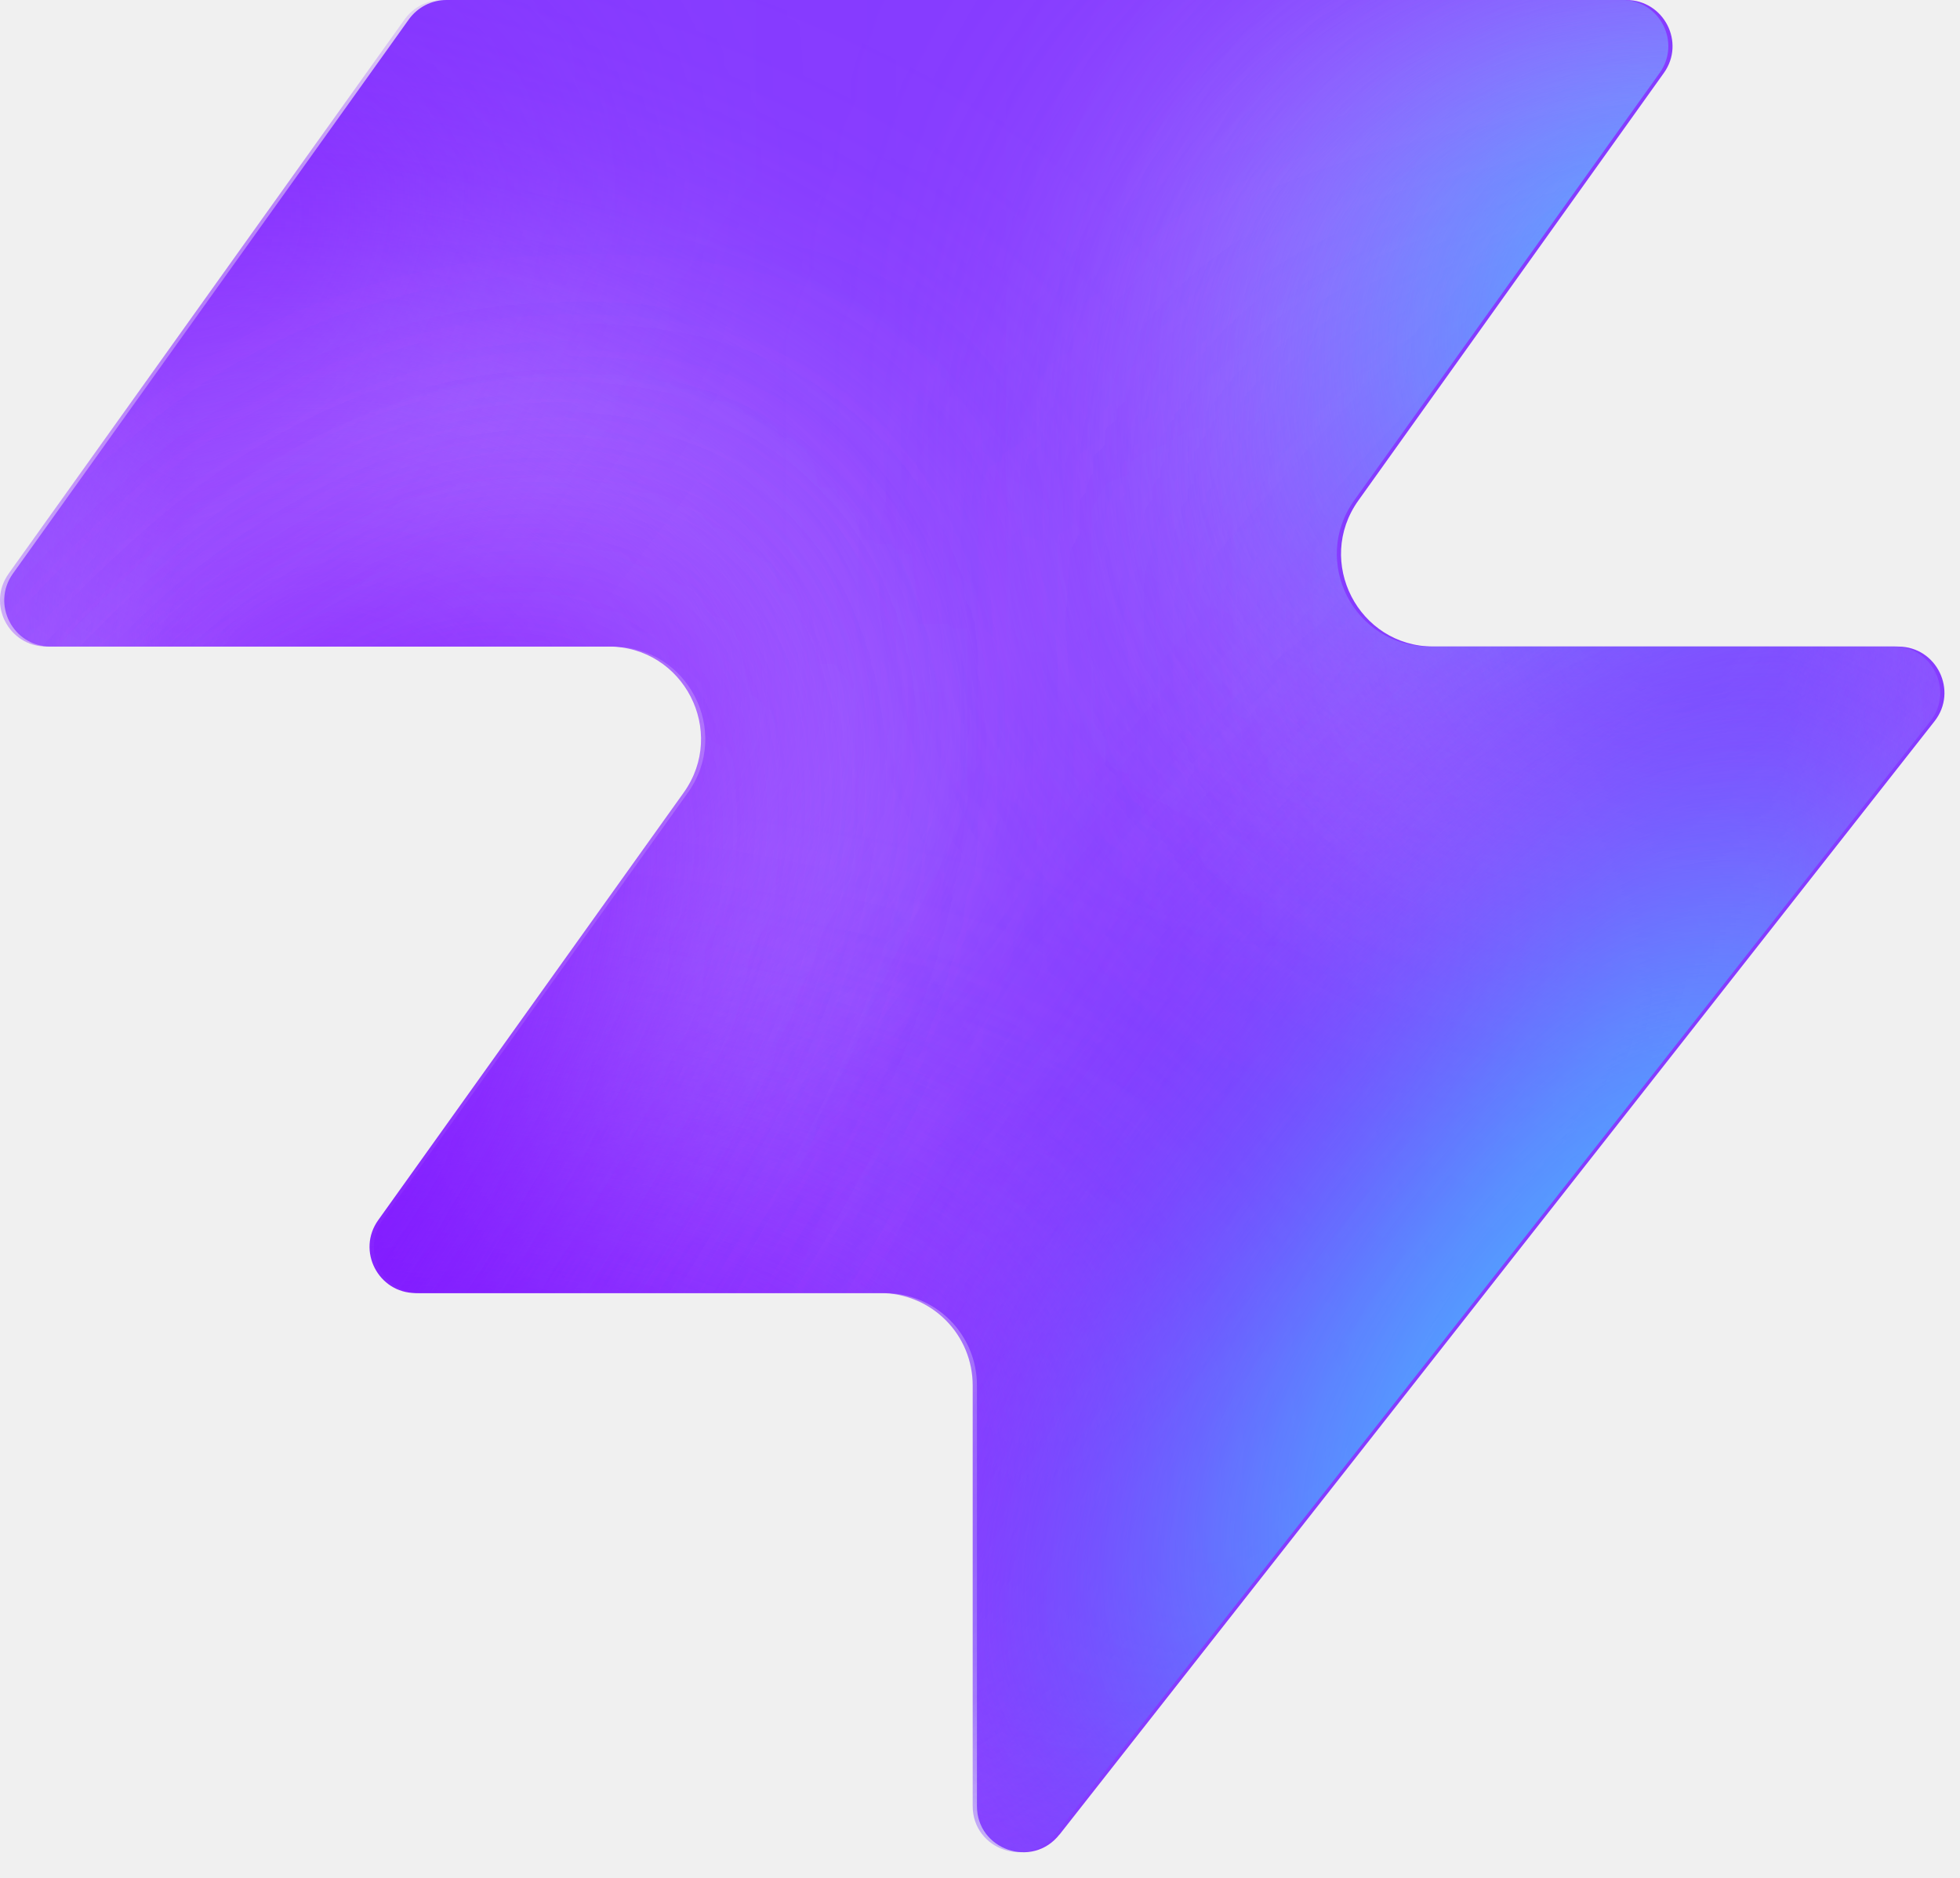
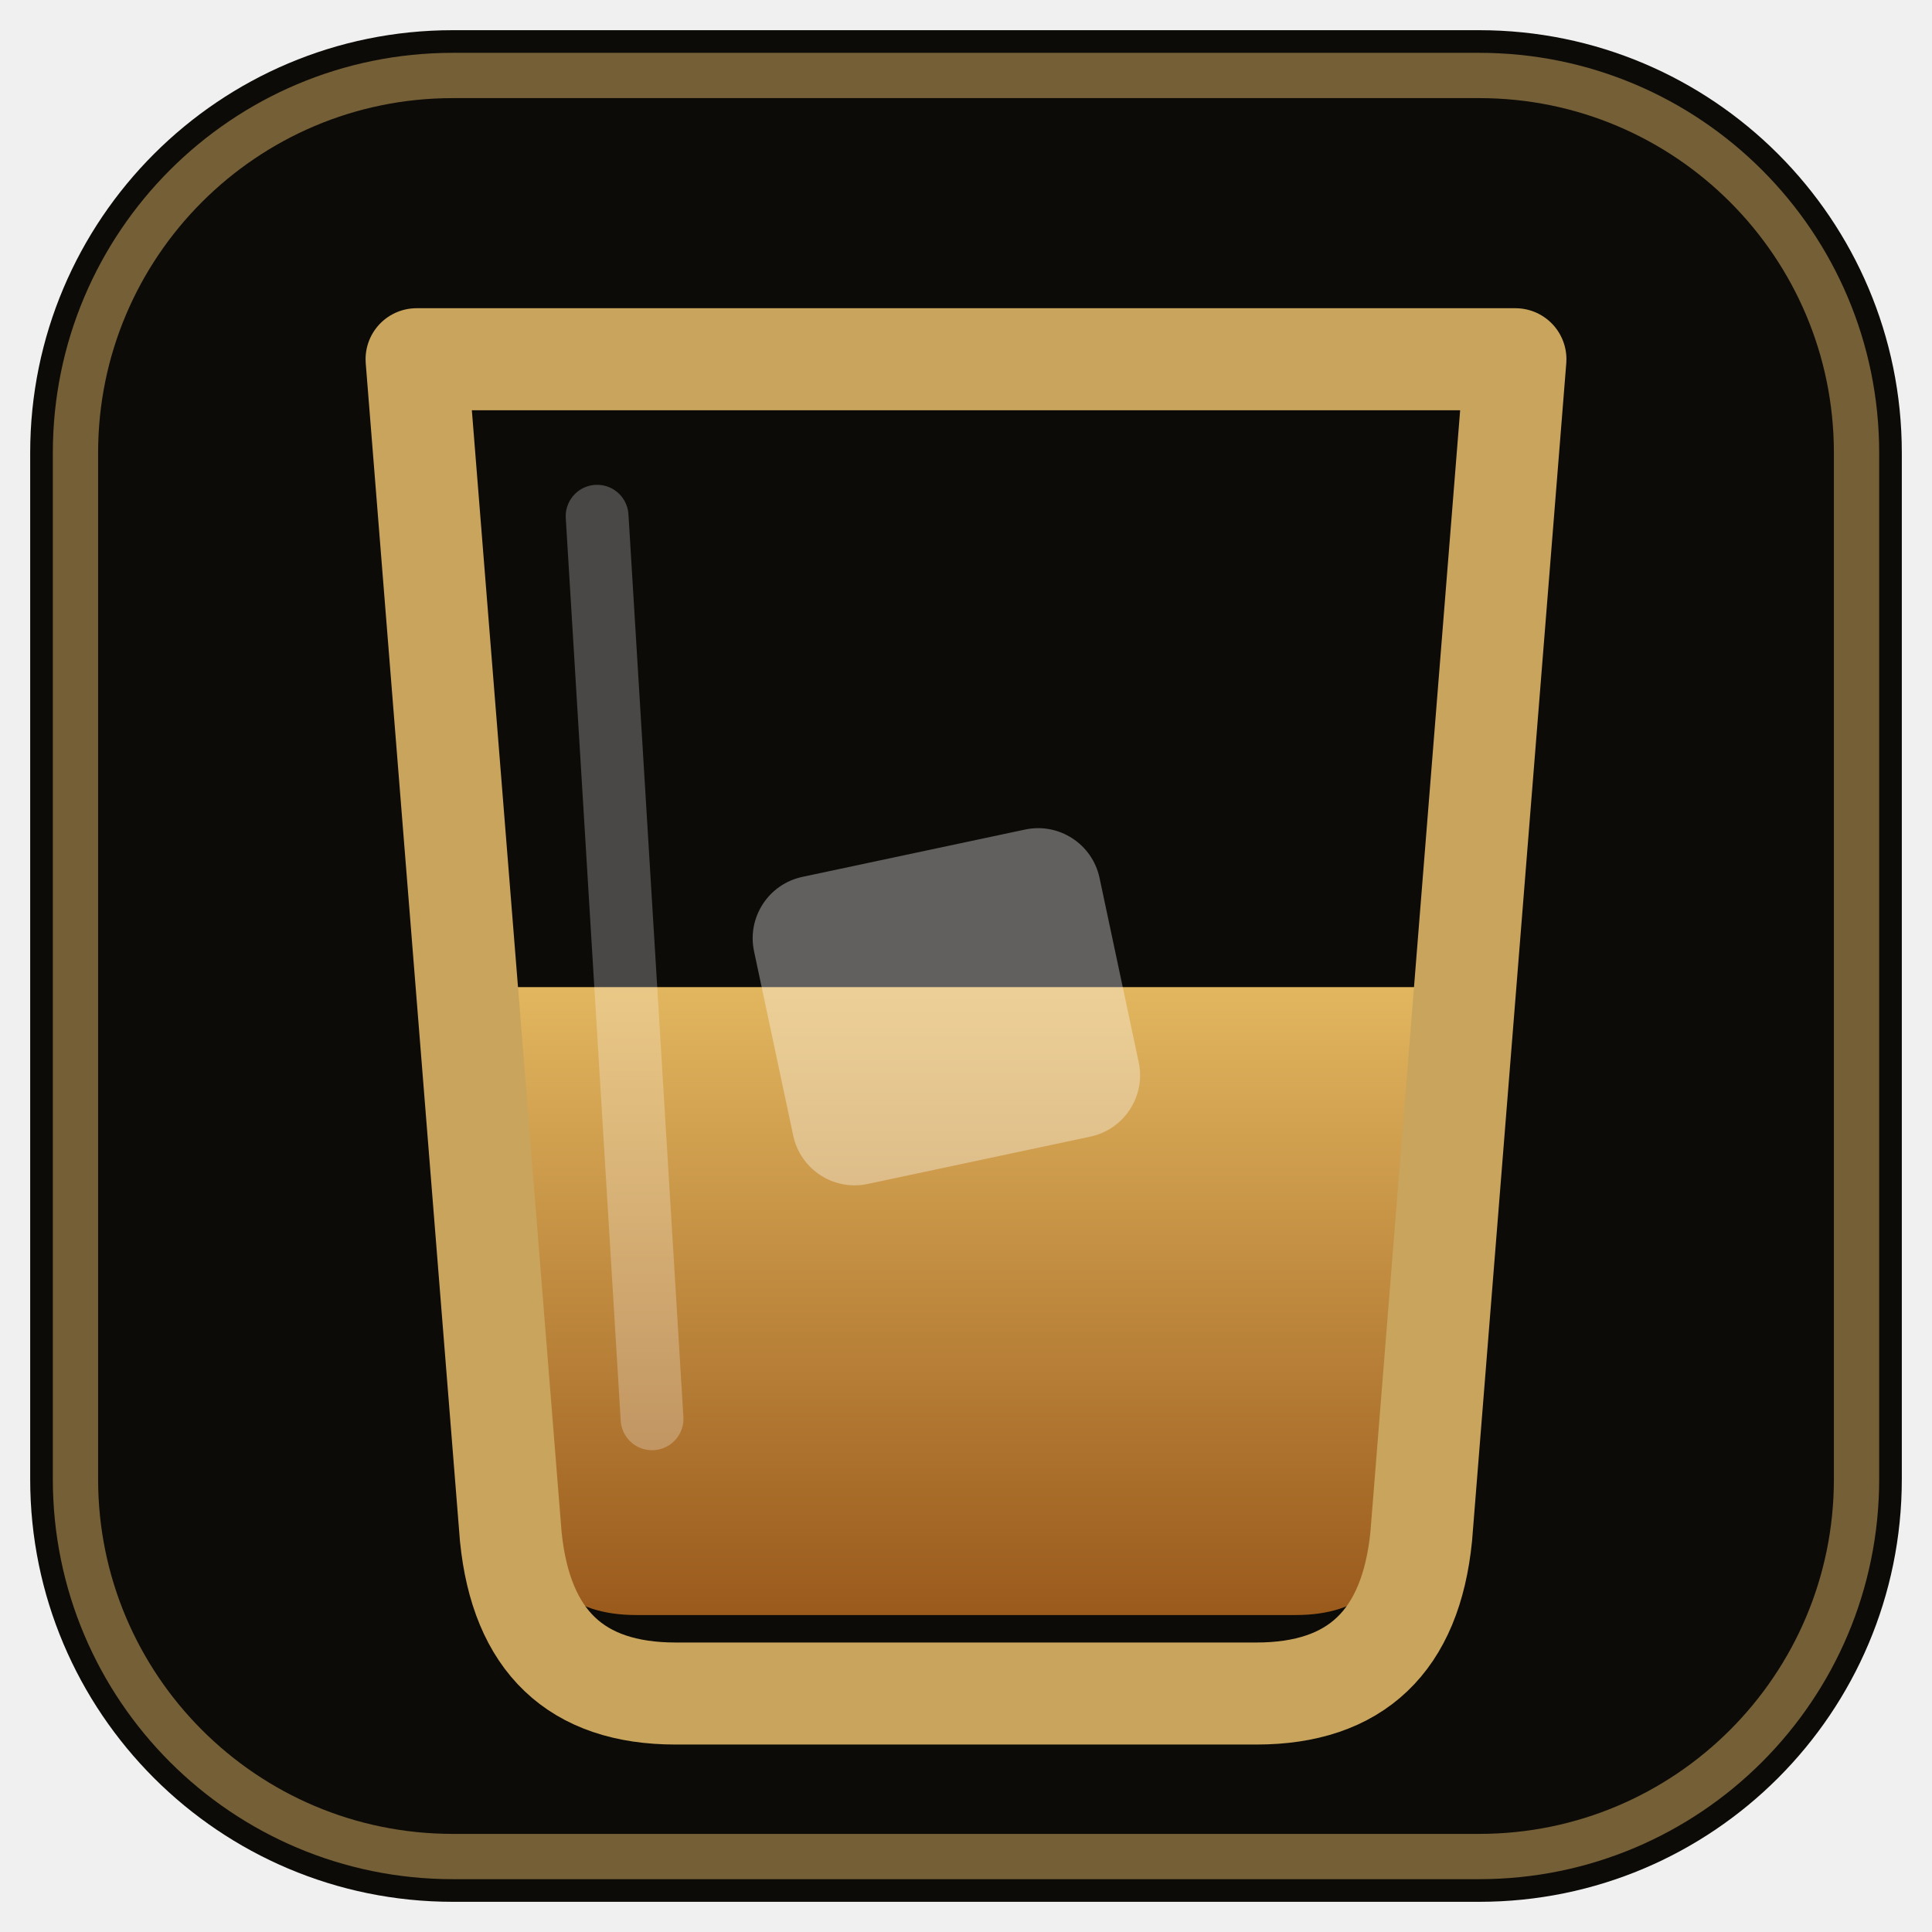
- <svg xmlns="http://www.w3.org/2000/svg" width="48" height="46" fill="none" viewBox="0 0 48 46">
-   <path fill="#863bff" d="M25.946 44.938c-.664.845-2.021.375-2.021-.698V33.937a2.26 2.26 0 0 0-2.262-2.262H10.287c-.92 0-1.456-1.04-.92-1.788l7.48-10.471c1.07-1.497 0-3.578-1.842-3.578H1.237c-.92 0-1.456-1.04-.92-1.788L10.013.474c.214-.297.556-.474.92-.474h28.894c.92 0 1.456 1.04.92 1.788l-7.48 10.471c-1.07 1.498 0 3.579 1.842 3.579h11.377c.943 0 1.473 1.088.89 1.83L25.947 44.94z" style="fill:#863bff;fill:color(display-p3 .525 .23 1);fill-opacity:1" />
-   <mask id="a" width="48" height="46" x="0" y="0" maskUnits="userSpaceOnUse" style="mask-type:alpha">
-     <path fill="#000" d="M25.842 44.938c-.664.844-2.021.375-2.021-.698V33.937a2.26 2.26 0 0 0-2.262-2.262H10.183c-.92 0-1.456-1.04-.92-1.788l7.48-10.471c1.07-1.498 0-3.579-1.842-3.579H1.133c-.92 0-1.456-1.04-.92-1.787L9.91.473c.214-.297.556-.474.92-.474h28.894c.92 0 1.456 1.04.92 1.788l-7.48 10.471c-1.07 1.498 0 3.578 1.842 3.578h11.377c.943 0 1.473 1.088.89 1.832L25.843 44.94z" style="fill:#000;fill-opacity:1" />
-   </mask>
-   <g mask="url(#a)">
-     <g filter="url(#b)">
-       <ellipse cx="5.508" cy="14.704" fill="#ede6ff" rx="5.508" ry="14.704" style="fill:#ede6ff;fill:color(display-p3 .927 .903 1);fill-opacity:1" transform="matrix(.00324 1 1 -.00324 -4.47 31.516)" />
-     </g>
-     <g filter="url(#c)">
-       <ellipse cx="10.399" cy="29.851" fill="#ede6ff" rx="10.399" ry="29.851" style="fill:#ede6ff;fill:color(display-p3 .927 .903 1);fill-opacity:1" transform="matrix(.00324 1 1 -.00324 -39.328 7.883)" />
-     </g>
-     <g filter="url(#d)">
-       <ellipse cx="5.508" cy="30.487" fill="#7e14ff" rx="5.508" ry="30.487" style="fill:#7e14ff;fill:color(display-p3 .492 .077 1);fill-opacity:1" transform="rotate(89.814 -25.913 -14.639)scale(1 -1)" />
-     </g>
-     <g filter="url(#e)">
-       <ellipse cx="5.508" cy="30.599" fill="#7e14ff" rx="5.508" ry="30.599" style="fill:#7e14ff;fill:color(display-p3 .492 .077 1);fill-opacity:1" transform="rotate(89.814 -32.644 -3.334)scale(1 -1)" />
-     </g>
-     <g filter="url(#f)">
-       <ellipse cx="5.508" cy="30.599" fill="#7e14ff" rx="5.508" ry="30.599" style="fill:#7e14ff;fill:color(display-p3 .492 .077 1);fill-opacity:1" transform="matrix(.00324 1 1 -.00324 -34.34 30.47)" />
-     </g>
-     <g filter="url(#g)">
-       <ellipse cx="14.072" cy="22.078" fill="#ede6ff" rx="14.072" ry="22.078" style="fill:#ede6ff;fill:color(display-p3 .927 .903 1);fill-opacity:1" transform="rotate(93.35 24.506 48.493)scale(-1 1)" />
-     </g>
-     <g filter="url(#h)">
-       <ellipse cx="3.47" cy="21.501" fill="#7e14ff" rx="3.47" ry="21.501" style="fill:#7e14ff;fill:color(display-p3 .492 .077 1);fill-opacity:1" transform="rotate(89.009 28.708 47.59)scale(-1 1)" />
-     </g>
-     <g filter="url(#i)">
-       <ellipse cx="3.47" cy="21.501" fill="#7e14ff" rx="3.47" ry="21.501" style="fill:#7e14ff;fill:color(display-p3 .492 .077 1);fill-opacity:1" transform="rotate(89.009 28.708 47.59)scale(-1 1)" />
-     </g>
-     <g filter="url(#j)">
-       <ellipse cx=".387" cy="8.972" fill="#7e14ff" rx="4.407" ry="29.108" style="fill:#7e14ff;fill:color(display-p3 .492 .077 1);fill-opacity:1" transform="rotate(39.51 .387 8.972)" />
-     </g>
-     <g filter="url(#k)">
-       <ellipse cx="47.523" cy="-6.092" fill="#7e14ff" rx="4.407" ry="29.108" style="fill:#7e14ff;fill:color(display-p3 .492 .077 1);fill-opacity:1" transform="rotate(37.892 47.523 -6.092)" />
-     </g>
-     <g filter="url(#l)">
-       <ellipse cx="41.412" cy="6.333" fill="#47bfff" rx="5.971" ry="9.665" style="fill:#47bfff;fill:color(display-p3 .28 .748 1);fill-opacity:1" transform="rotate(37.892 41.412 6.333)" />
-     </g>
-     <g filter="url(#m)">
-       <ellipse cx="-1.879" cy="38.332" fill="#7e14ff" rx="4.407" ry="29.108" style="fill:#7e14ff;fill:color(display-p3 .492 .077 1);fill-opacity:1" transform="rotate(37.892 -1.88 38.332)" />
-     </g>
-     <g filter="url(#n)">
-       <ellipse cx="-1.879" cy="38.332" fill="#7e14ff" rx="4.407" ry="29.108" style="fill:#7e14ff;fill:color(display-p3 .492 .077 1);fill-opacity:1" transform="rotate(37.892 -1.88 38.332)" />
-     </g>
-     <g filter="url(#o)">
-       <ellipse cx="35.651" cy="29.907" fill="#7e14ff" rx="4.407" ry="29.108" style="fill:#7e14ff;fill:color(display-p3 .492 .077 1);fill-opacity:1" transform="rotate(37.892 35.651 29.907)" />
-     </g>
-     <g filter="url(#p)">
-       <ellipse cx="38.418" cy="32.4" fill="#47bfff" rx="5.971" ry="15.297" style="fill:#47bfff;fill:color(display-p3 .28 .748 1);fill-opacity:1" transform="rotate(37.892 38.418 32.4)" />
-     </g>
+ <svg xmlns="http://www.w3.org/2000/svg" viewBox="0 0 64 64">
+   <rect x="1" y="1" width="62" height="62" rx="14" fill="#0d0b08" />
+   <rect x="2.5" y="2.5" width="59" height="59" rx="12.5" fill="none" stroke="#c9a45c" stroke-opacity="0.55" stroke-width="1.5" />
+   <defs>
+     <linearGradient id="ambre" x1="0" y1="0" x2="0" y2="1">
+       <stop offset="0" stop-color="#e2b65f" />
+       <stop offset="1" stop-color="#9a5a1c" />
+     </linearGradient>
+   </defs>
+   <g transform="translate(32 34) scale(1.3) translate(-32 -34)">
+     <path d="M19.6 33 H44.4 L43.2 46.5 Q42.9 49 40.4 49 H23.6 Q21.1 49 20.8 46.5 Z" fill="url(#ambre)" />
+     <rect x="27" y="29.5" width="9" height="8" rx="1.6" fill="#fff" fill-opacity="0.35" transform="rotate(-12 31.5 33.5)" />
+     <path d="M18 17 H46 L43.6 47 Q43.2 51 39.4 51 H24.6 Q20.8 51 20.4 47 Z" fill="none" stroke="#c9a45c" stroke-width="2.6" stroke-linejoin="round" />
+     <path d="M22.6 21 L24 44" stroke="#fff" stroke-opacity="0.25" stroke-width="1.6" stroke-linecap="round" />
  </g>
-   <defs>
-     <filter id="b" width="60.045" height="41.654" x="-19.77" y="16.149" color-interpolation-filters="sRGB" filterUnits="userSpaceOnUse">
-       <feFlood flood-opacity="0" result="BackgroundImageFix" />
-       <feBlend in="SourceGraphic" in2="BackgroundImageFix" result="shape" />
-       <feGaussianBlur result="effect1_foregroundBlur_2002_17158" stdDeviation="7.659" />
-     </filter>
-     <filter id="c" width="90.34" height="51.437" x="-54.613" y="-7.533" color-interpolation-filters="sRGB" filterUnits="userSpaceOnUse">
-       <feFlood flood-opacity="0" result="BackgroundImageFix" />
-       <feBlend in="SourceGraphic" in2="BackgroundImageFix" result="shape" />
-       <feGaussianBlur result="effect1_foregroundBlur_2002_17158" stdDeviation="7.659" />
-     </filter>
-     <filter id="d" width="79.355" height="29.4" x="-49.64" y="2.03" color-interpolation-filters="sRGB" filterUnits="userSpaceOnUse">
-       <feFlood flood-opacity="0" result="BackgroundImageFix" />
-       <feBlend in="SourceGraphic" in2="BackgroundImageFix" result="shape" />
-       <feGaussianBlur result="effect1_foregroundBlur_2002_17158" stdDeviation="4.596" />
-     </filter>
-     <filter id="e" width="79.579" height="29.4" x="-45.045" y="20.029" color-interpolation-filters="sRGB" filterUnits="userSpaceOnUse">
-       <feFlood flood-opacity="0" result="BackgroundImageFix" />
-       <feBlend in="SourceGraphic" in2="BackgroundImageFix" result="shape" />
-       <feGaussianBlur result="effect1_foregroundBlur_2002_17158" stdDeviation="4.596" />
-     </filter>
-     <filter id="f" width="79.579" height="29.4" x="-43.513" y="21.178" color-interpolation-filters="sRGB" filterUnits="userSpaceOnUse">
-       <feFlood flood-opacity="0" result="BackgroundImageFix" />
-       <feBlend in="SourceGraphic" in2="BackgroundImageFix" result="shape" />
-       <feGaussianBlur result="effect1_foregroundBlur_2002_17158" stdDeviation="4.596" />
-     </filter>
-     <filter id="g" width="74.749" height="58.852" x="15.756" y="-17.901" color-interpolation-filters="sRGB" filterUnits="userSpaceOnUse">
-       <feFlood flood-opacity="0" result="BackgroundImageFix" />
-       <feBlend in="SourceGraphic" in2="BackgroundImageFix" result="shape" />
-       <feGaussianBlur result="effect1_foregroundBlur_2002_17158" stdDeviation="7.659" />
-     </filter>
-     <filter id="h" width="61.377" height="25.362" x="23.548" y="2.284" color-interpolation-filters="sRGB" filterUnits="userSpaceOnUse">
-       <feFlood flood-opacity="0" result="BackgroundImageFix" />
-       <feBlend in="SourceGraphic" in2="BackgroundImageFix" result="shape" />
-       <feGaussianBlur result="effect1_foregroundBlur_2002_17158" stdDeviation="4.596" />
-     </filter>
-     <filter id="i" width="61.377" height="25.362" x="23.548" y="2.284" color-interpolation-filters="sRGB" filterUnits="userSpaceOnUse">
-       <feFlood flood-opacity="0" result="BackgroundImageFix" />
-       <feBlend in="SourceGraphic" in2="BackgroundImageFix" result="shape" />
-       <feGaussianBlur result="effect1_foregroundBlur_2002_17158" stdDeviation="4.596" />
-     </filter>
-     <filter id="j" width="56.045" height="63.649" x="-27.636" y="-22.853" color-interpolation-filters="sRGB" filterUnits="userSpaceOnUse">
-       <feFlood flood-opacity="0" result="BackgroundImageFix" />
-       <feBlend in="SourceGraphic" in2="BackgroundImageFix" result="shape" />
-       <feGaussianBlur result="effect1_foregroundBlur_2002_17158" stdDeviation="4.596" />
-     </filter>
-     <filter id="k" width="54.814" height="64.646" x="20.116" y="-38.415" color-interpolation-filters="sRGB" filterUnits="userSpaceOnUse">
-       <feFlood flood-opacity="0" result="BackgroundImageFix" />
-       <feBlend in="SourceGraphic" in2="BackgroundImageFix" result="shape" />
-       <feGaussianBlur result="effect1_foregroundBlur_2002_17158" stdDeviation="4.596" />
-     </filter>
-     <filter id="l" width="33.541" height="35.313" x="24.641" y="-11.323" color-interpolation-filters="sRGB" filterUnits="userSpaceOnUse">
-       <feFlood flood-opacity="0" result="BackgroundImageFix" />
-       <feBlend in="SourceGraphic" in2="BackgroundImageFix" result="shape" />
-       <feGaussianBlur result="effect1_foregroundBlur_2002_17158" stdDeviation="4.596" />
-     </filter>
-     <filter id="m" width="54.814" height="64.646" x="-29.286" y="6.009" color-interpolation-filters="sRGB" filterUnits="userSpaceOnUse">
-       <feFlood flood-opacity="0" result="BackgroundImageFix" />
-       <feBlend in="SourceGraphic" in2="BackgroundImageFix" result="shape" />
-       <feGaussianBlur result="effect1_foregroundBlur_2002_17158" stdDeviation="4.596" />
-     </filter>
-     <filter id="n" width="54.814" height="64.646" x="-29.286" y="6.009" color-interpolation-filters="sRGB" filterUnits="userSpaceOnUse">
-       <feFlood flood-opacity="0" result="BackgroundImageFix" />
-       <feBlend in="SourceGraphic" in2="BackgroundImageFix" result="shape" />
-       <feGaussianBlur result="effect1_foregroundBlur_2002_17158" stdDeviation="4.596" />
-     </filter>
-     <filter id="o" width="54.814" height="64.646" x="8.244" y="-2.416" color-interpolation-filters="sRGB" filterUnits="userSpaceOnUse">
-       <feFlood flood-opacity="0" result="BackgroundImageFix" />
-       <feBlend in="SourceGraphic" in2="BackgroundImageFix" result="shape" />
-       <feGaussianBlur result="effect1_foregroundBlur_2002_17158" stdDeviation="4.596" />
-     </filter>
-     <filter id="p" width="39.409" height="43.623" x="18.713" y="10.588" color-interpolation-filters="sRGB" filterUnits="userSpaceOnUse">
-       <feFlood flood-opacity="0" result="BackgroundImageFix" />
-       <feBlend in="SourceGraphic" in2="BackgroundImageFix" result="shape" />
-       <feGaussianBlur result="effect1_foregroundBlur_2002_17158" stdDeviation="4.596" />
-     </filter>
-   </defs>
</svg>
